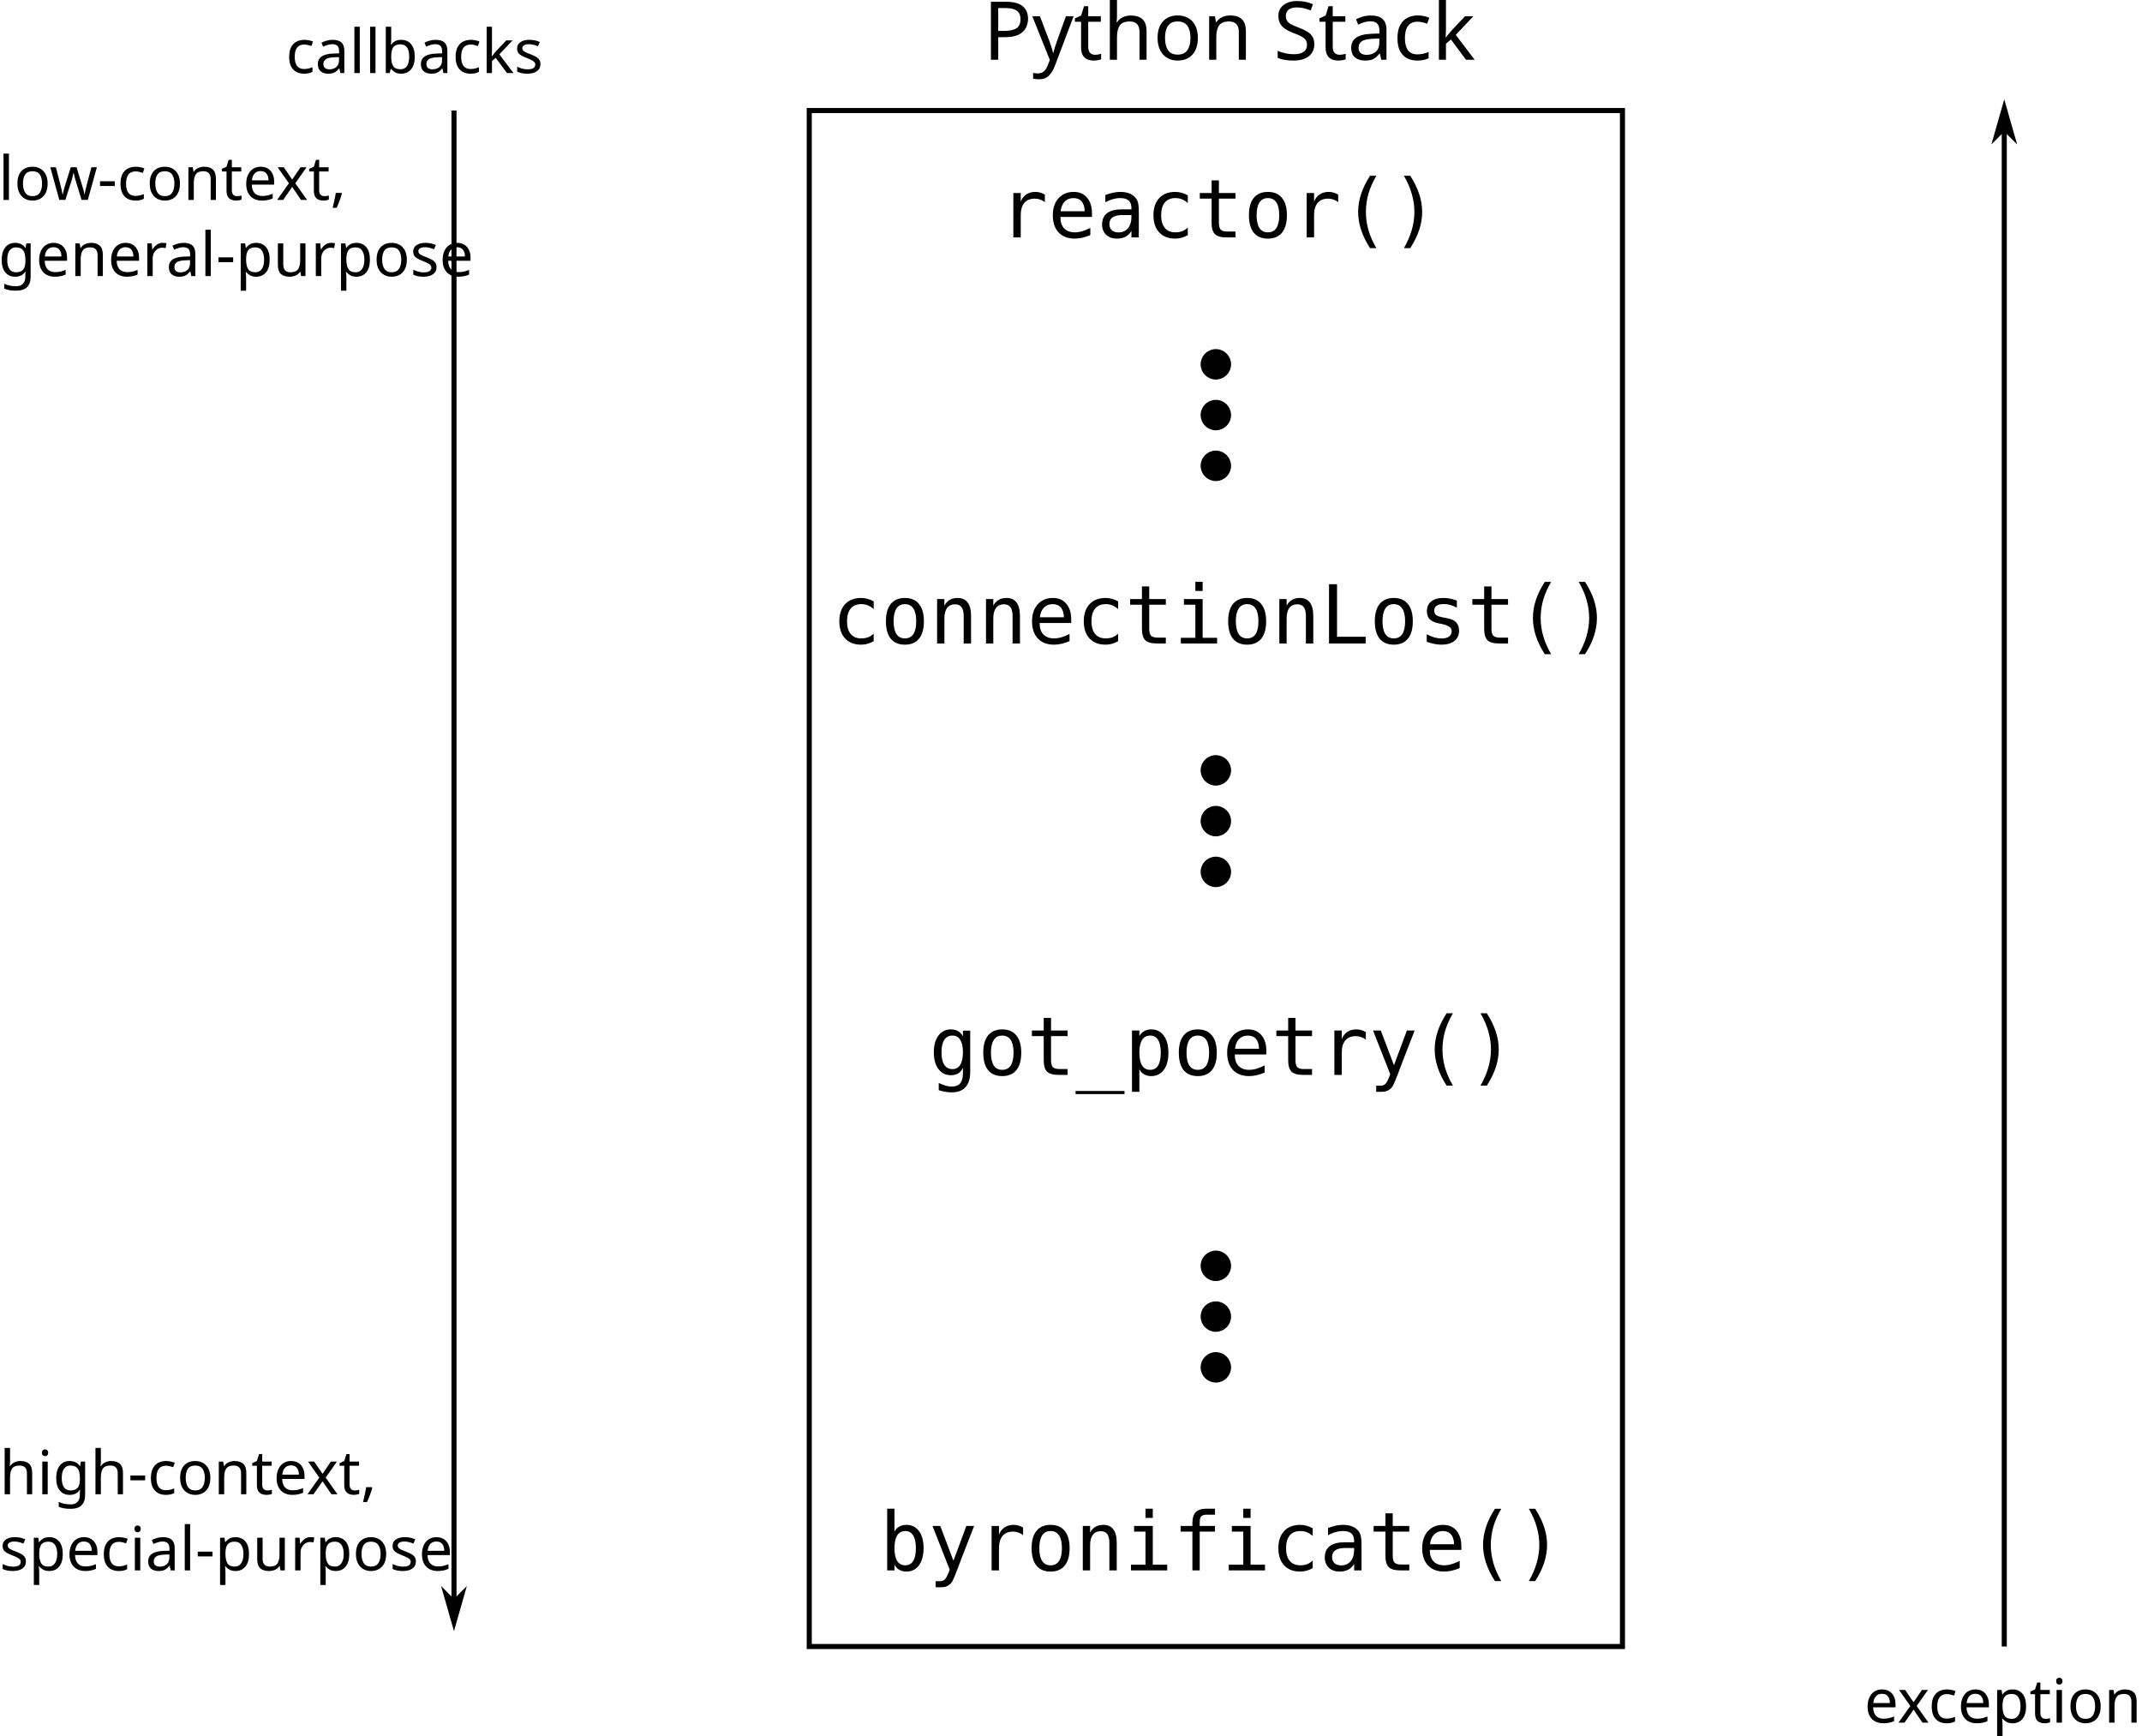
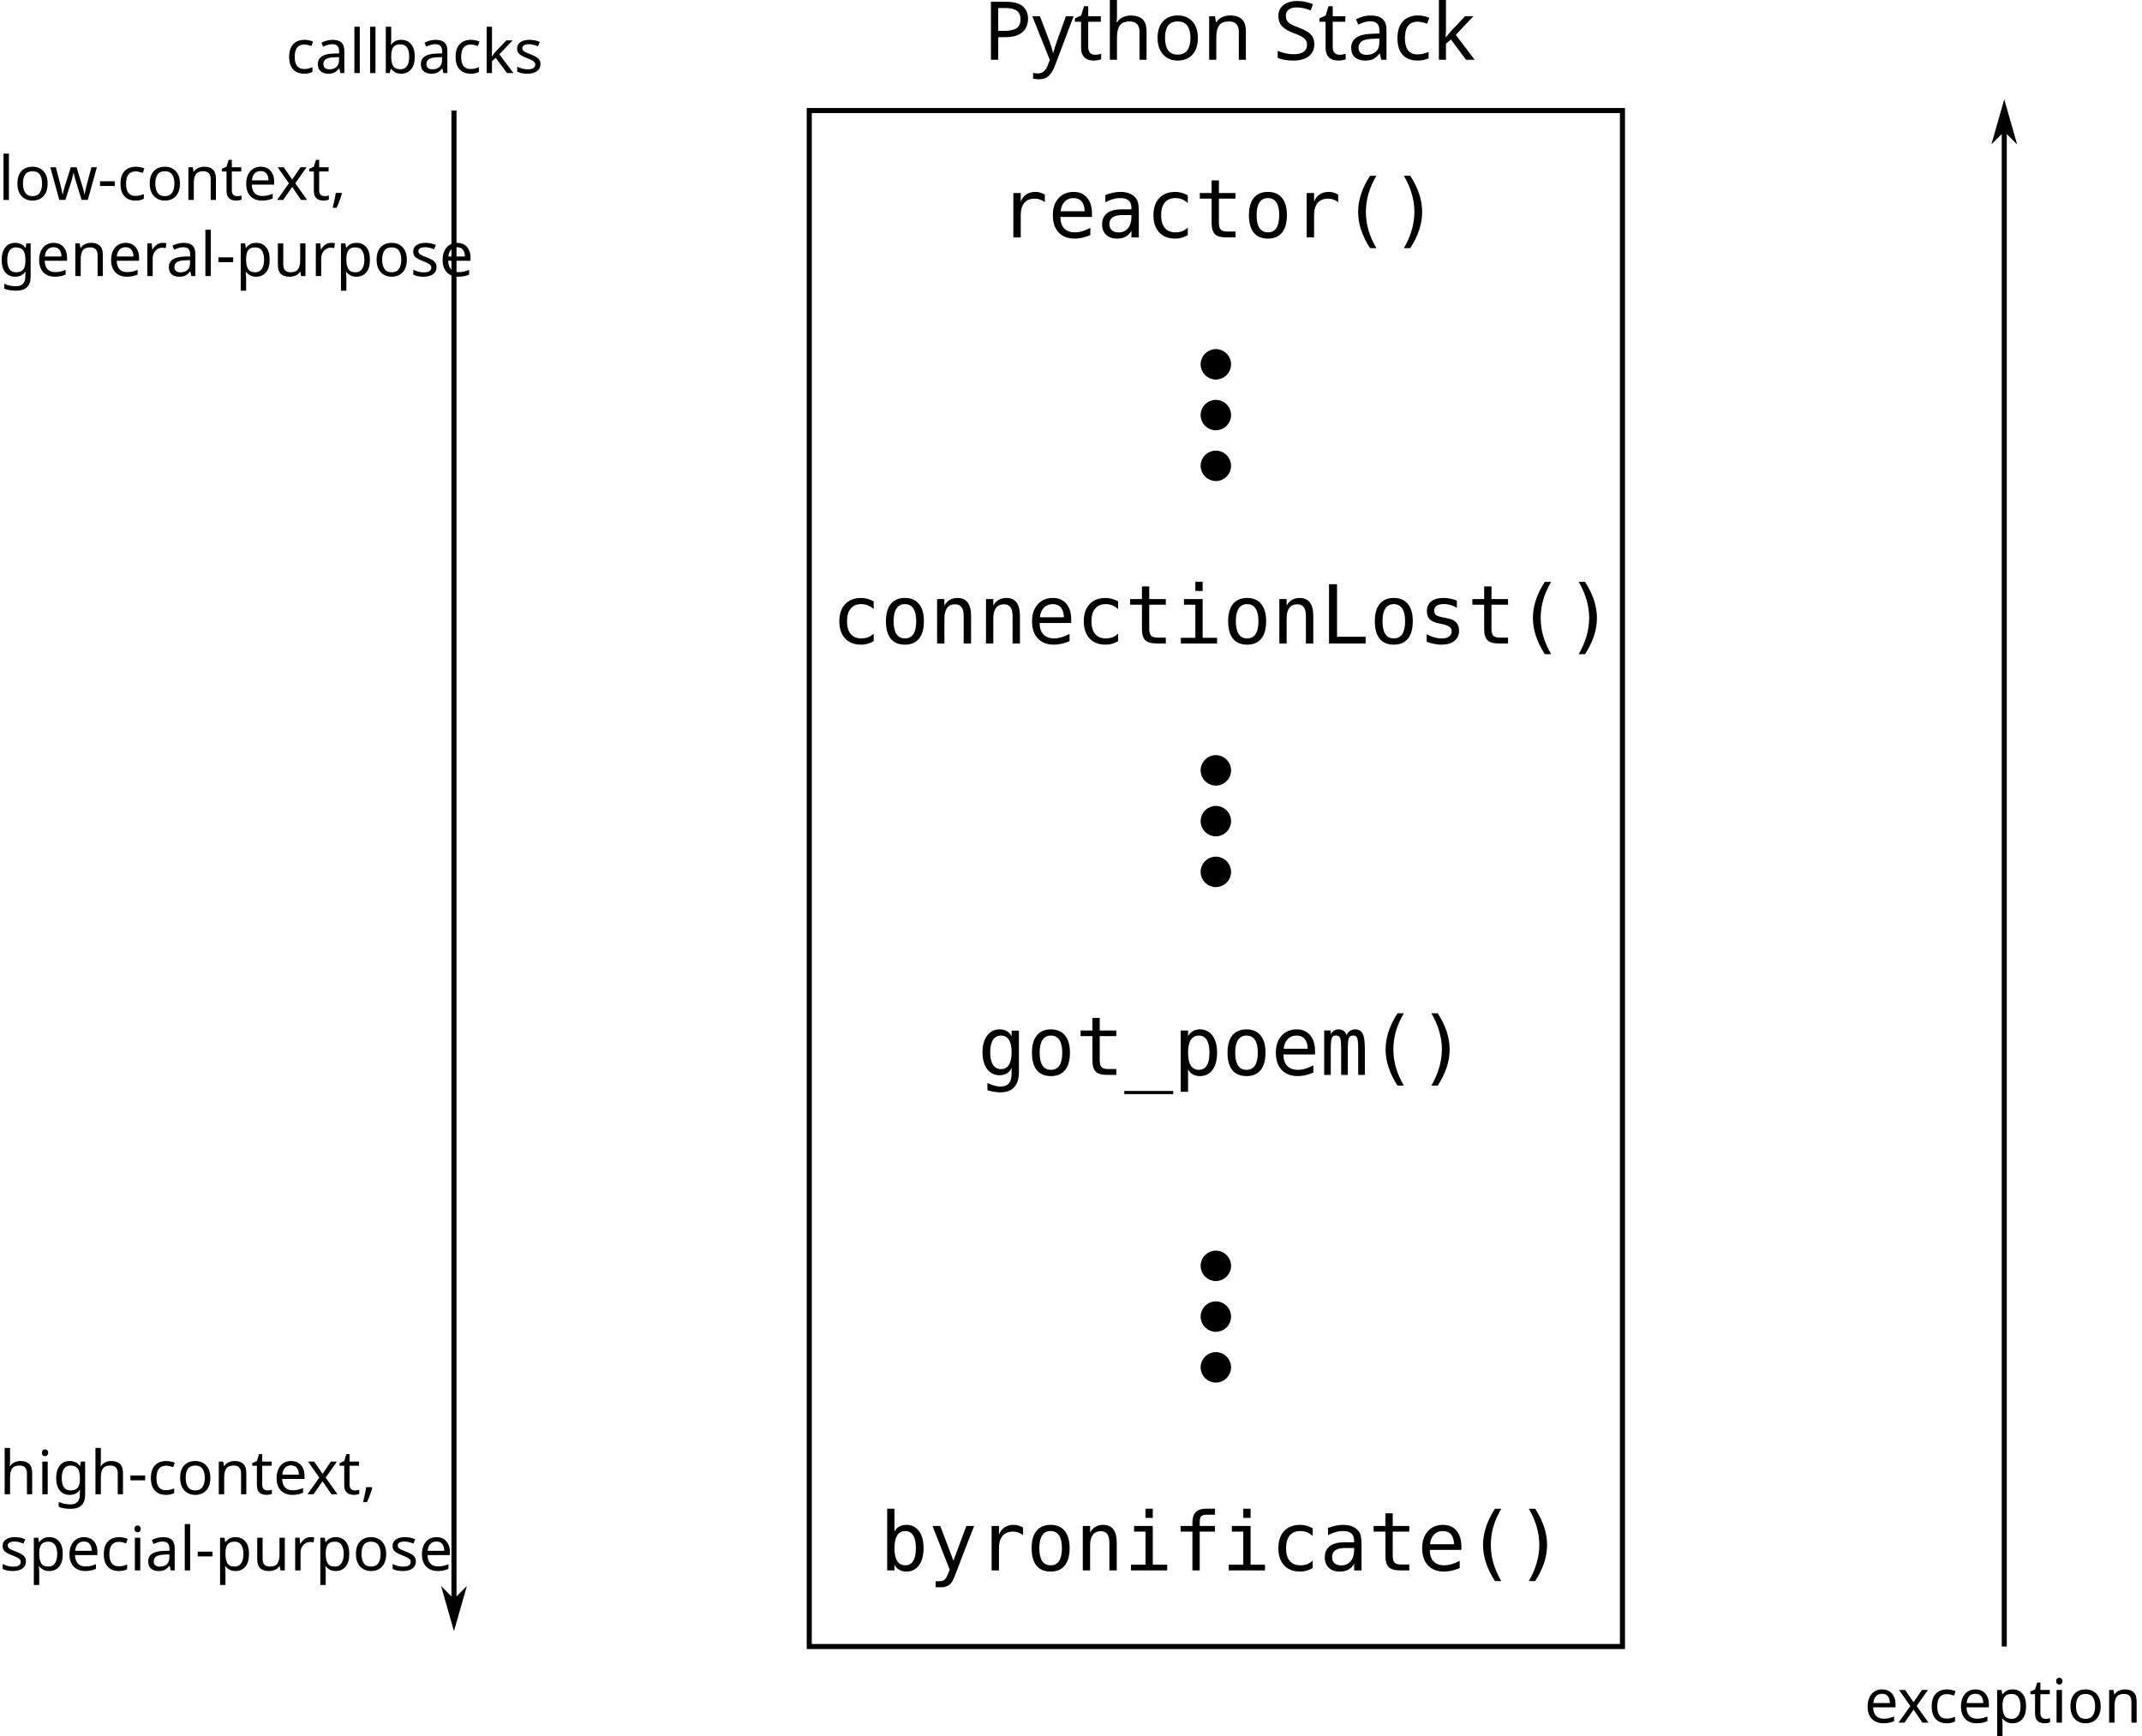
<svg xmlns="http://www.w3.org/2000/svg" width="422.043" height="342.008" id="svg2" version="1.0">
  <defs id="defs4">
    <marker orient="auto" refY="0" refX="0" id="Arrow1Mstart" style="overflow:visible">
      <path id="path4011" d="M 0,0 5,-5 -12.5,0 5,5 0,0 z" style="fill-rule:evenodd;stroke:#000000;stroke-width:1pt;marker-start:none" transform="matrix(0.4,0,0,0.4,4,0)" />
    </marker>
    <marker orient="auto" refY="0" refX="0" id="Arrow1Mend" style="overflow:visible">
      <path id="path3187" d="M 0,0 5,-5 -12.5,0 5,5 0,0 z" style="fill-rule:evenodd;stroke:#000000;stroke-width:1pt;marker-start:none" transform="matrix(-0.4,0,0,-0.4,-4,0)" />
    </marker>
    <marker orient="auto" refY="0" refX="0" id="Arrow1Mstart-1" style="overflow:visible">
      <path id="path4011-9" d="M 0,0 5,-5 -12.5,0 5,5 0,0 z" style="fill-rule:evenodd;stroke:#000000;stroke-width:1pt;marker-start:none" transform="matrix(0.4,0,0,0.4,4,0)" />
    </marker>
  </defs>
  <g id="layer1" transform="translate(-111.9057,-31.39575)">
    <path style="fill:none;stroke:#000000;stroke-width:1;stroke-linecap:butt;stroke-linejoin:miter;stroke-miterlimit:4;stroke-opacity:1;stroke-dasharray:none;marker-start:none;marker-end:url(#Arrow1Mend)" d="m 201.354,53.172 0,297.616" id="path2403" />
    <text xml:space="preserve" style="font-size:16px;font-style:normal;font-variant:normal;font-weight:normal;font-stretch:normal;fill:#000000;fill-opacity:1;stroke:none;font-family:Bitstream Charter;-inkscape-font-specification:Bitstream Charter" x="305.606" y="43.172" id="text3479">
      <tspan id="tspan3481" x="305.606" y="43.172">Python Stack</tspan>
    </text>
    <rect style="fill:none;stroke:#000000;stroke-width:1;stroke-miterlimit:4;stroke-opacity:1;stroke-dasharray:none" id="rect4851" width="160.228" height="302.616" x="271.354" y="53.172" />
    <text xml:space="preserve" style="font-size:16px;font-style:normal;font-variant:normal;font-weight:normal;font-stretch:normal;fill:#000000;fill-opacity:1;stroke:none;font-family:Andale Mono;-inkscape-font-specification:Andale Mono" x="308.741" y="78.172" id="text2403-1">
      <tspan id="tspan2405-6" x="308.741" y="78.172">reactor()</tspan>
    </text>
    <path style="fill:#000000;fill-opacity:1;stroke:#000000;stroke-width:1;stroke-miterlimit:4;stroke-opacity:1;stroke-dasharray:none" id="path4889" d="m -50,58.174 c 0,1.381 -1.119,2.5 -2.5,2.5 -1.381,0 -2.5,-1.119 -2.5,-2.5 0,-1.381 1.119,-2.5 2.5,-2.5 1.381,0 2.5,1.119 2.5,2.5 z" transform="matrix(1,0,0,0.9999982,403.9677,44.99816)" />
    <path style="fill:#000000;fill-opacity:1;stroke:#000000;stroke-width:1;stroke-miterlimit:4;stroke-opacity:1;stroke-dasharray:none" id="path4889-9" d="m -50,58.174 c 0,1.381 -1.119,2.5 -2.5,2.5 -1.381,0 -2.5,-1.119 -2.5,-2.5 0,-1.381 1.119,-2.5 2.5,-2.5 1.381,0 2.5,1.119 2.5,2.5 z" transform="matrix(1,0,0,0.9999982,403.9677,54.99814)" />
    <path style="fill:#000000;fill-opacity:1;stroke:#000000;stroke-width:1;stroke-miterlimit:4;stroke-opacity:1;stroke-dasharray:none" id="path4889-1" d="m -50,58.174 c 0,1.381 -1.119,2.5 -2.5,2.5 -1.381,0 -2.5,-1.119 -2.5,-2.5 0,-1.381 1.119,-2.5 2.5,-2.5 1.381,0 2.5,1.119 2.5,2.5 z" transform="matrix(1,0,0,0.9999982,403.9677,64.99813)" />
    <text xml:space="preserve" style="font-size:16px;font-style:normal;font-variant:normal;font-weight:normal;font-stretch:normal;fill:#000000;fill-opacity:1;stroke:none;font-family:Andale Mono;-inkscape-font-specification:Andale Mono" x="275.749" y="158.172" id="text2403-1-1">
      <tspan id="tspan2405-6-5" x="275.749" y="158.172">connectionLost()</tspan>
    </text>
    <path style="fill:#000000;fill-opacity:1;stroke:#000000;stroke-width:1;stroke-miterlimit:4;stroke-opacity:1;stroke-dasharray:none" id="path4889-6" d="m -50,58.174 c 0,1.381 -1.119,2.5 -2.5,2.5 -1.381,0 -2.5,-1.119 -2.5,-2.5 0,-1.381 1.119,-2.5 2.5,-2.5 1.381,0 2.5,1.119 2.5,2.5 z" transform="matrix(1,0,0,0.9999982,403.9677,124.9981)" />
    <path style="fill:#000000;fill-opacity:1;stroke:#000000;stroke-width:1;stroke-miterlimit:4;stroke-opacity:1;stroke-dasharray:none" id="path4889-9-8" d="m -50,58.174 c 0,1.381 -1.119,2.5 -2.5,2.5 -1.381,0 -2.5,-1.119 -2.5,-2.5 0,-1.381 1.119,-2.5 2.5,-2.5 1.381,0 2.5,1.119 2.5,2.5 z" transform="matrix(1,0,0,0.9999982,403.9677,134.9981)" />
    <path style="fill:#000000;fill-opacity:1;stroke:#000000;stroke-width:1;stroke-miterlimit:4;stroke-opacity:1;stroke-dasharray:none" id="path4889-1-2" d="m -50,58.174 c 0,1.381 -1.119,2.5 -2.5,2.5 -1.381,0 -2.5,-1.119 -2.5,-2.5 0,-1.381 1.119,-2.5 2.5,-2.5 1.381,0 2.5,1.119 2.5,2.5 z" transform="matrix(1,0,0,0.9999982,403.9677,144.9981)" />
-     <text xml:space="preserve" style="font-size:16px;font-style:normal;font-variant:normal;font-weight:normal;font-stretch:normal;fill:#000000;fill-opacity:1;stroke:none;font-family:Andale Mono;-inkscape-font-specification:Andale Mono" x="294.929" y="243.172" id="text2403-1-1-7">
-       <tspan id="tspan2405-6-5-4" x="294.929" y="243.172">got_poetry()</tspan>
+     <text xml:space="preserve" style="font-size:16px;font-style:normal;font-variant:normal;font-weight:normal;font-stretch:normal;fill:#000000;fill-opacity:1;stroke:none;font-family:Andale Mono;-inkscape-font-specification:Andale Mono" x="304.522" y="243.172" id="text2403-1-1-7">
+       <tspan id="tspan2405-6-5-4" x="304.522" y="243.172">got_poem()</tspan>
    </text>
    <text xml:space="preserve" style="font-size:12px;font-style:normal;font-variant:normal;font-weight:normal;font-stretch:normal;fill:#000000;fill-opacity:1;stroke:none;font-family:Bitstream Charter;-inkscape-font-specification:Bitstream Charter" x="479.227" y="370.788" id="text3479-1">
      <tspan id="tspan3481-9" x="479.227" y="370.788">exceptions</tspan>
    </text>
    <path style="fill:none;stroke:#000000;stroke-width:1;stroke-linecap:butt;stroke-linejoin:miter;stroke-miterlimit:4;stroke-opacity:1;stroke-dasharray:none;marker-start:url(#Arrow1Mstart);marker-end:none" d="m 506.81,52.939 0,302.849" id="path2403-0" />
    <text xml:space="preserve" style="font-size:12px;font-style:normal;font-variant:normal;font-weight:normal;font-stretch:normal;text-align:center;text-anchor:middle;fill:#000000;fill-opacity:1;stroke:none;font-family:Bitstream Charter;-inkscape-font-specification:Bitstream Vera Sans" x="201.38" y="45.788" id="text3479-1-1">
      <tspan x="201.38" y="45.788" id="tspan6012" style="-inkscape-font-specification:Bitstream Vera Sans">callbacks</tspan>
    </text>
    <text xml:space="preserve" style="font-size:40px;font-style:normal;font-variant:normal;font-weight:normal;font-stretch:normal;fill:#000000;fill-opacity:1;stroke:none;font-family:Andale Mono;-inkscape-font-specification:Andale Mono" x="-67" y="-30.826" id="text6016" transform="translate(211.3537,52.49804)">
      <tspan id="tspan6018" x="-67" y="-30.826" />
    </text>
    <text xml:space="preserve" style="font-size:12px;font-style:normal;font-variant:normal;font-weight:normal;font-stretch:normal;fill:#000000;fill-opacity:1;stroke:none;font-family:Bitstream Charter;-inkscape-font-specification:Bitstream Charter" x="111.81" y="325.788" id="text3479-1-2">
      <tspan id="tspan3481-9-03" x="111.81" y="325.788">high-context,</tspan>
      <tspan x="111.81" y="340.788" id="tspan6045">special-purpose</tspan>
    </text>
    <text xml:space="preserve" style="font-size:12px;font-style:normal;font-variant:normal;font-weight:normal;font-stretch:normal;fill:#000000;fill-opacity:1;stroke:none;font-family:Bitstream Charter;-inkscape-font-specification:Bitstream Charter" x="111.582" y="70.788" id="text3479-1-2-5">
      <tspan id="tspan3481-9-03-1" x="111.582" y="70.788">low-context,</tspan>
      <tspan x="111.582" y="85.788" id="tspan6045-5">general-purpose</tspan>
    </text>
    <path style="fill:#000000;fill-opacity:1;stroke:#000000;stroke-width:1;stroke-miterlimit:4;stroke-opacity:1;stroke-dasharray:none" id="path4889-6-1" d="m -50,58.174 c 0,1.381 -1.119,2.5 -2.5,2.5 -1.381,0 -2.5,-1.119 -2.5,-2.5 0,-1.381 1.119,-2.5 2.5,-2.5 1.381,0 2.5,1.119 2.5,2.5 z" transform="matrix(1,0,0,0.9999982,403.9677,222.6142)" />
    <path style="fill:#000000;fill-opacity:1;stroke:#000000;stroke-width:1;stroke-miterlimit:4;stroke-opacity:1;stroke-dasharray:none" id="path4889-9-8-7" d="m -50,58.174 c 0,1.381 -1.119,2.5 -2.5,2.5 -1.381,0 -2.5,-1.119 -2.5,-2.5 0,-1.381 1.119,-2.5 2.5,-2.5 1.381,0 2.5,1.119 2.5,2.5 z" transform="matrix(1,0,0,0.9999982,403.9677,232.6142)" />
    <path style="fill:#000000;fill-opacity:1;stroke:#000000;stroke-width:1;stroke-miterlimit:4;stroke-opacity:1;stroke-dasharray:none" id="path4889-1-2-6" d="m -50,58.174 c 0,1.381 -1.119,2.5 -2.5,2.5 -1.381,0 -2.5,-1.119 -2.5,-2.5 0,-1.381 1.119,-2.5 2.5,-2.5 1.381,0 2.5,1.119 2.5,2.5 z" transform="matrix(1,0,0,0.9999982,403.9677,242.6142)" />
    <text xml:space="preserve" style="font-size:16px;font-style:normal;font-variant:normal;font-weight:normal;font-stretch:normal;fill:#000000;fill-opacity:1;stroke:none;font-family:Andale Mono;-inkscape-font-specification:Andale Mono" x="285.19" y="340.788" id="text2403-1-1-7-5">
      <tspan id="tspan2405-6-5-4-5" x="285.19" y="340.788">byronificate()</tspan>
    </text>
  </g>
</svg>
